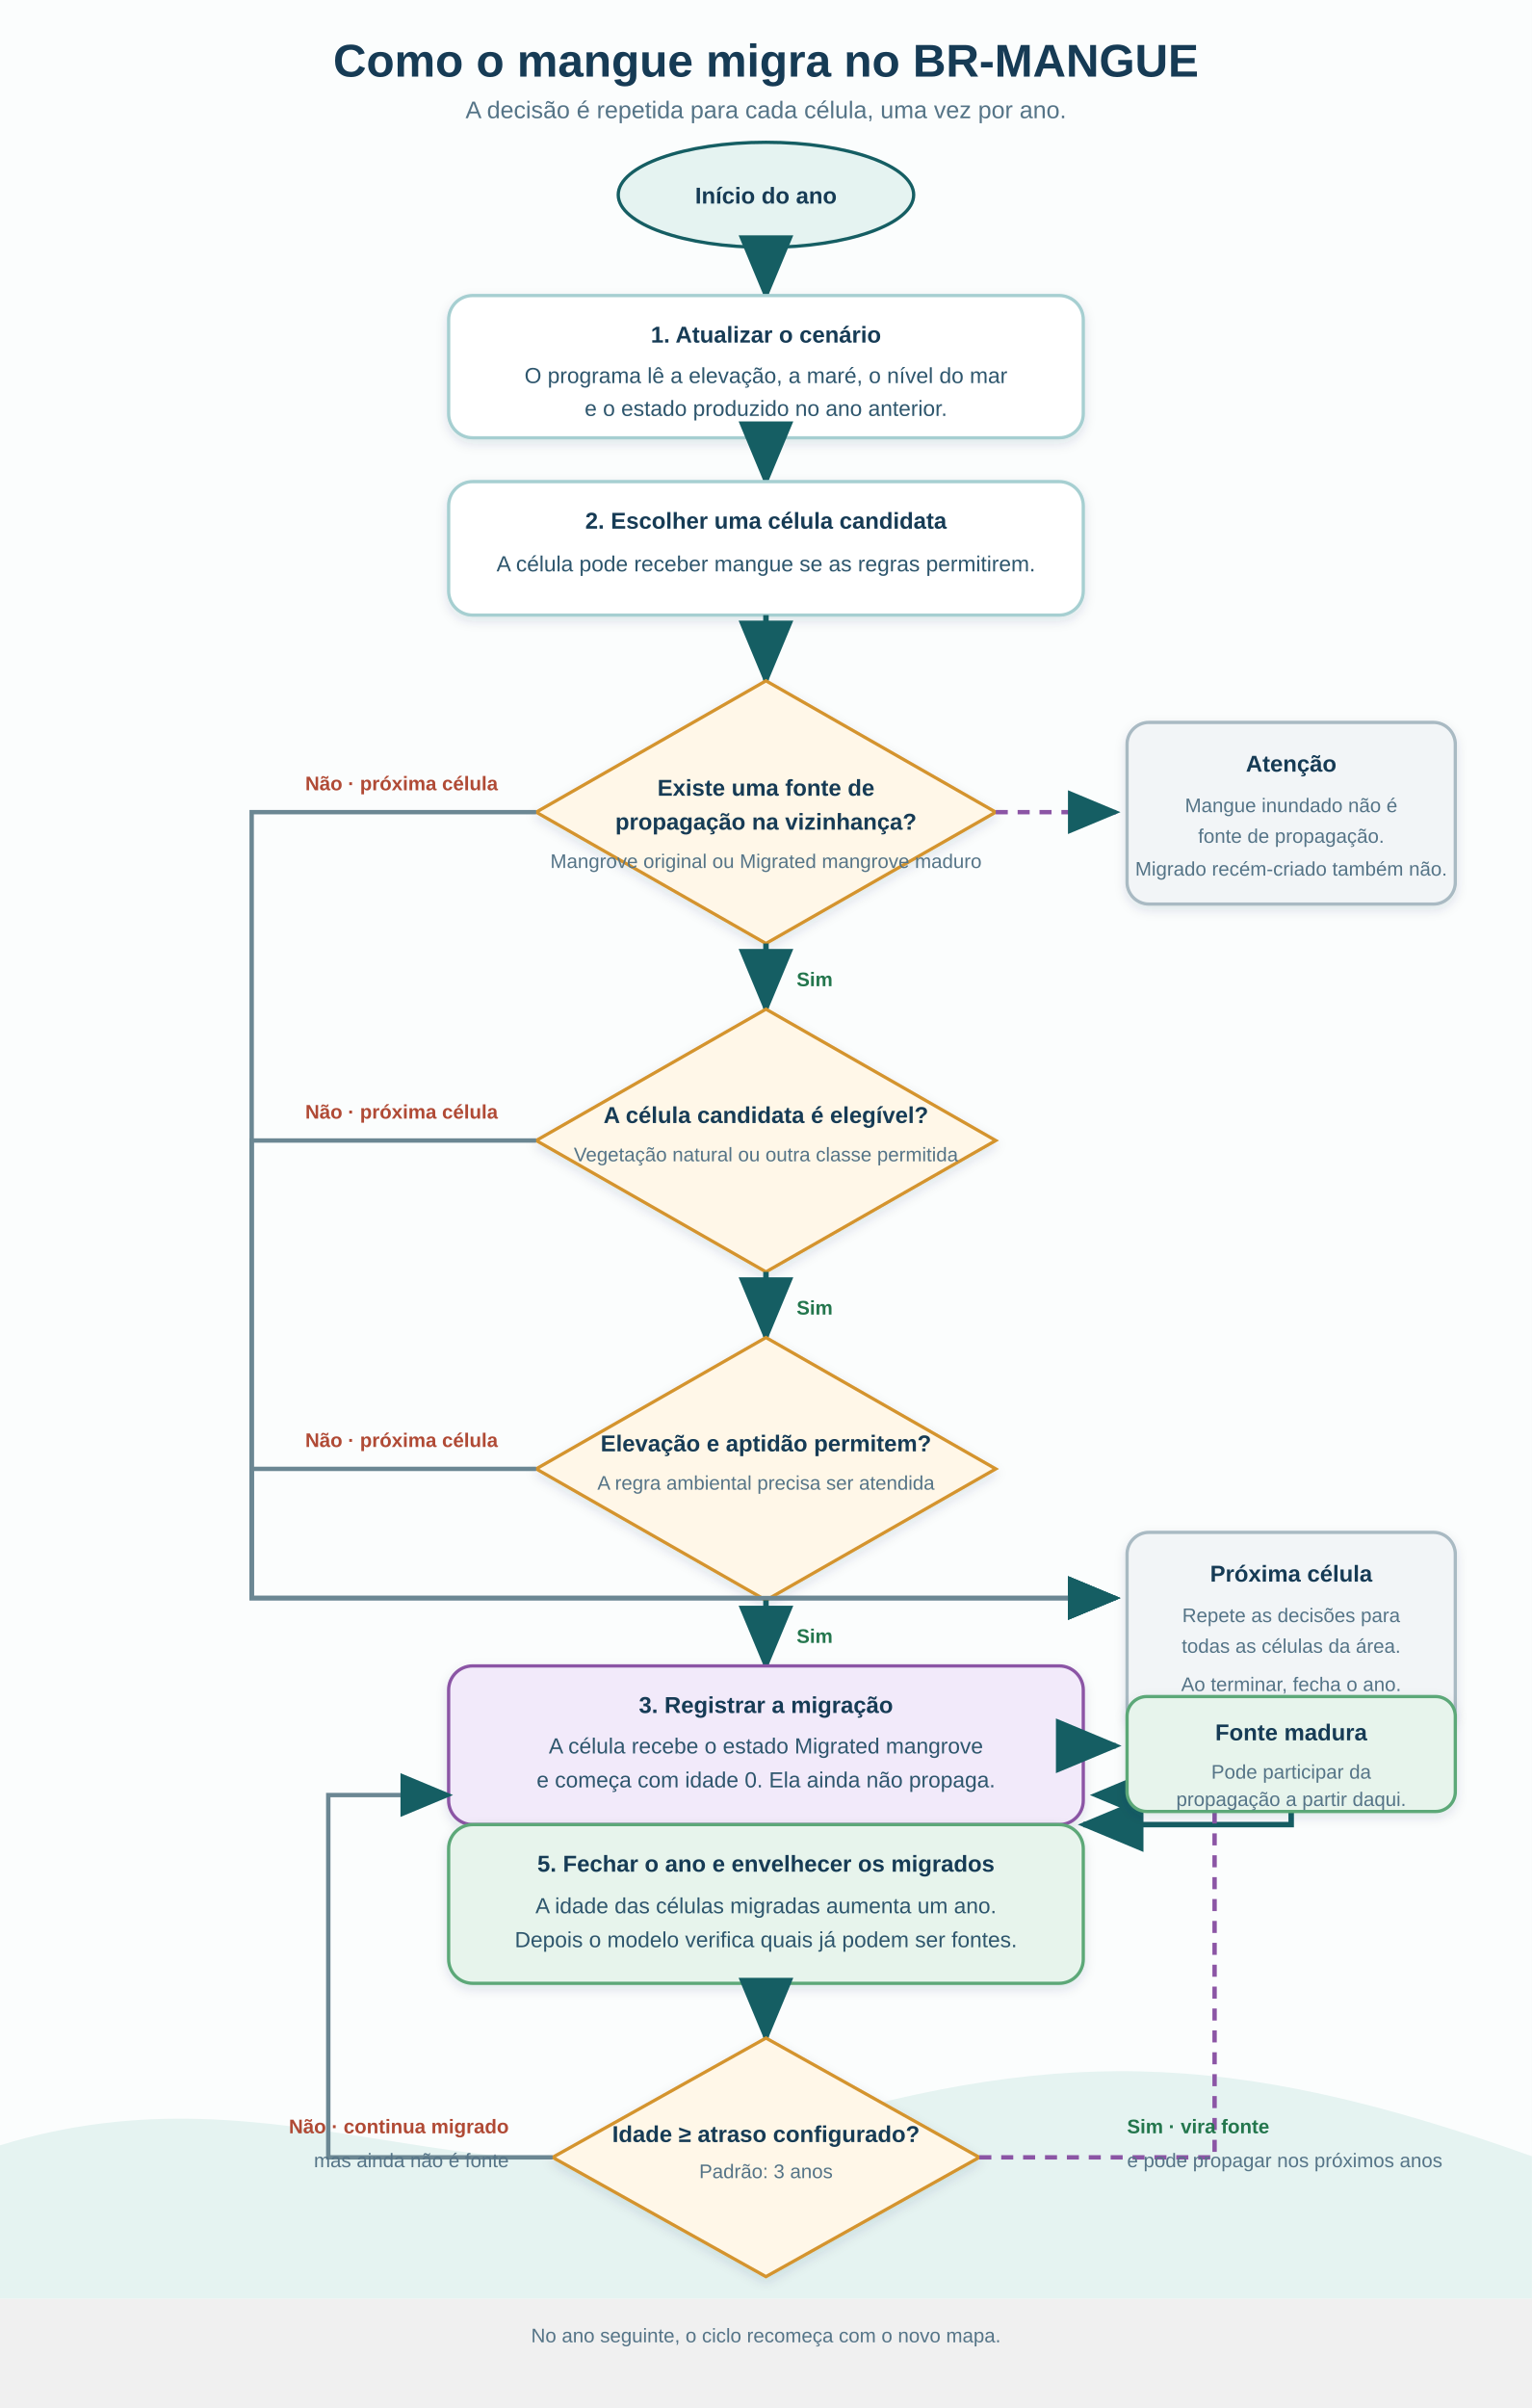
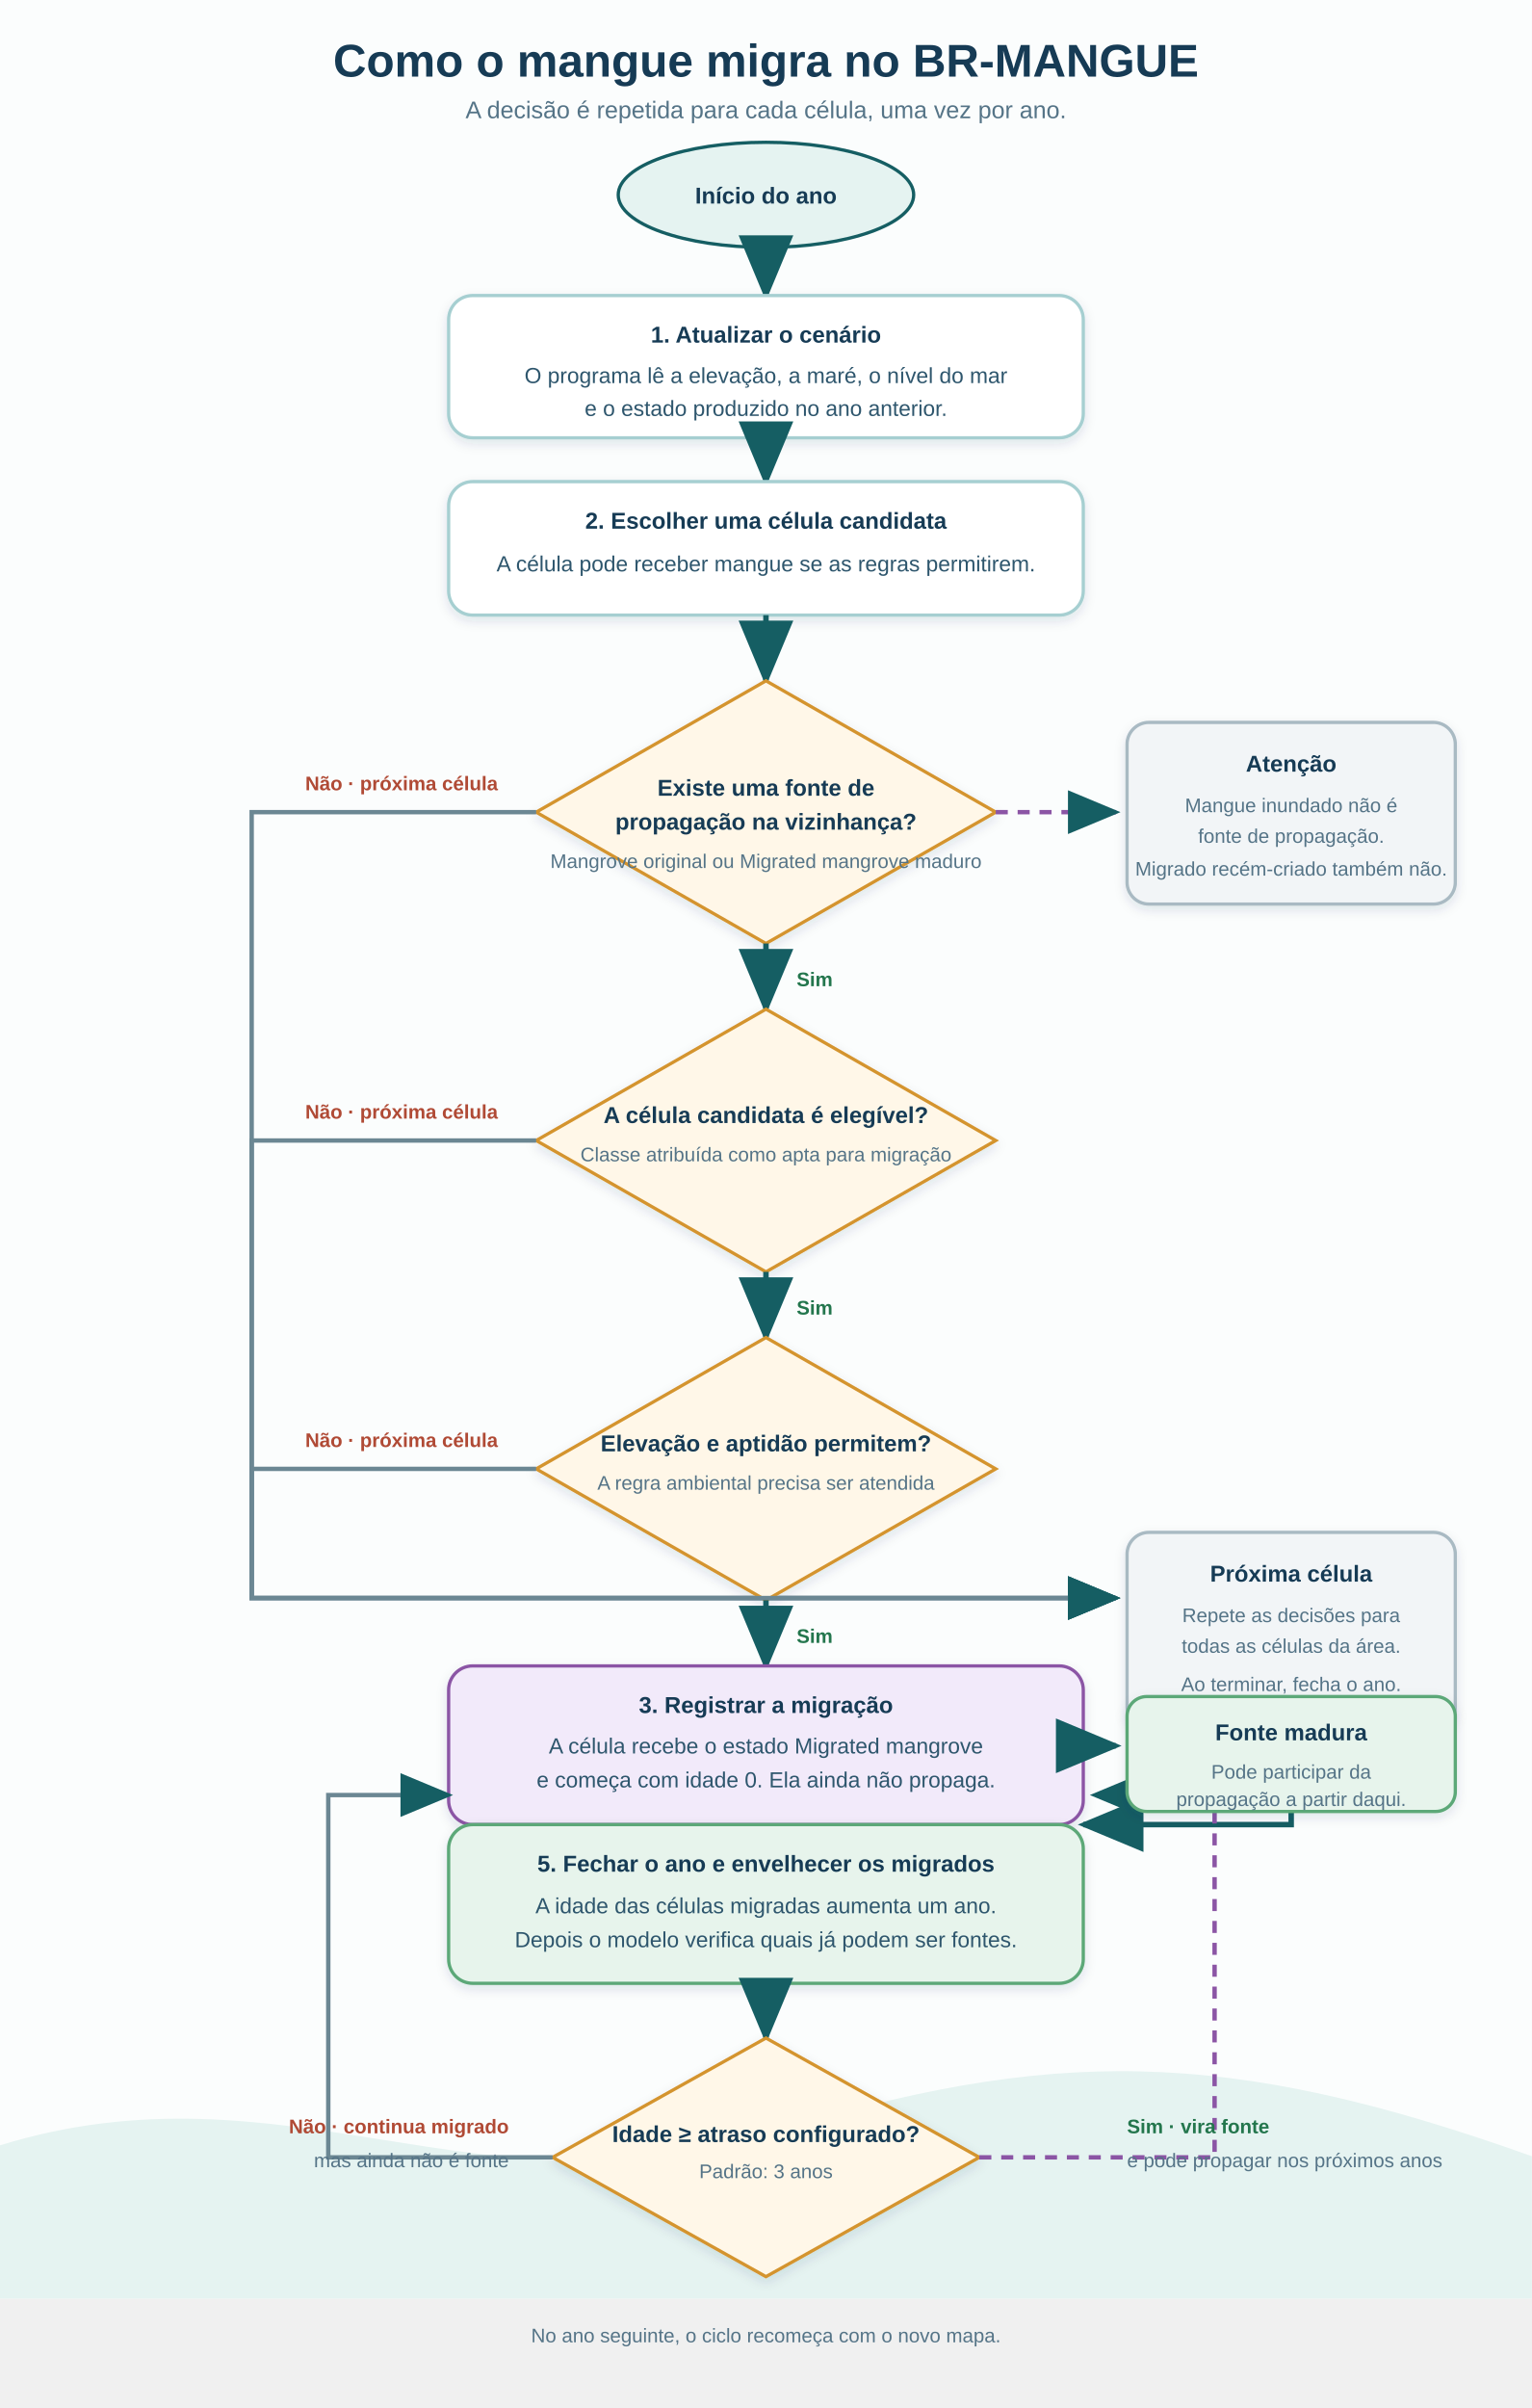
<svg xmlns="http://www.w3.org/2000/svg" width="1400" height="2200" viewBox="0 0 1400 2200" role="img" aria-labelledby="title desc">
  <defs>
    <marker id="arrow" markerWidth="14" markerHeight="14" refX="11" refY="5" orient="auto" markerUnits="strokeWidth">
      <path d="M0,0 L12,5 L0,10 Z" fill="#155e63" />
    </marker>
    <filter id="shadow" x="-20%" y="-20%" width="140%" height="140%">
      <feDropShadow dx="0" dy="4" stdDeviation="5" flood-color="#153b57" flood-opacity=".12" />
    </filter>
    <style>
      .title{font:700 42px Arial,sans-serif;fill:#163b55}
      .subtitle{font:400 22px Arial,sans-serif;fill:#557487}
      .section{font:700 21px Arial,sans-serif;fill:#163b55}
      .body{font:400 20px Arial,sans-serif;fill:#2e566d}
      .small{font:400 18px Arial,sans-serif;fill:#557487}
      .yes{font:700 18px Arial,sans-serif;fill:#23764d}
      .no{font:700 18px Arial,sans-serif;fill:#b04a35}
      .process{fill:#fff;stroke:#a6cfd1;stroke-width:3;filter:url(#shadow)}
      .source{fill:#e7f4ec;stroke:#5ca878;stroke-width:3;filter:url(#shadow)}
      .decision{fill:#fff7e8;stroke:#d4942f;stroke-width:3;filter:url(#shadow)}
      .result{fill:#f2eafa;stroke:#8b55a5;stroke-width:3;filter:url(#shadow)}
      .hold{fill:#f2f5f7;stroke:#a9bac3;stroke-width:3;filter:url(#shadow)}
      .arrow{stroke:#155e63;stroke-width:5;fill:none;marker-end:url(#arrow)}
      .branch{stroke:#6b8793;stroke-width:4;fill:none;marker-end:url(#arrow)}
      .dash{stroke:#8b55a5;stroke-width:4;fill:none;stroke-dasharray:11 9;marker-end:url(#arrow)}
    </style>
  </defs>
  <rect width="1400" height="2100" fill="#fbfdfd" />
  <path d="M0 1960 C260 1880 440 2030 700 1950 S1120 1870 1400 1970 L1400 2100 L0 2100Z" fill="#e5f3f1" />
  <text x="700" y="70" text-anchor="middle" class="title">Como o mangue migra no BR-MANGUE</text>
  <text x="700" y="108" text-anchor="middle" class="subtitle">A decisão é repetida para cada célula, uma vez por ano.</text>
  <ellipse cx="700" cy="178" rx="135" ry="48" fill="#e5f3f1" stroke="#155e63" stroke-width="3" />
  <text x="700" y="186" text-anchor="middle" class="section">Início do ano</text>
  <path d="M700 226 V270" class="arrow" />
  <rect x="410" y="270" width="580" height="130" rx="22" class="process" />
  <text x="700" y="313" text-anchor="middle" class="section">1. Atualizar o cenário</text>
  <text x="700" y="350" text-anchor="middle" class="body">O programa lê a elevação, a maré, o nível do mar</text>
  <text x="700" y="380" text-anchor="middle" class="body">e o estado produzido no ano anterior.</text>
  <path d="M700 400 V440" class="arrow" />
  <rect x="410" y="440" width="580" height="122" rx="22" class="process" />
  <text x="700" y="483" text-anchor="middle" class="section">2. Escolher uma célula candidata</text>
  <text x="700" y="522" text-anchor="middle" class="body">A célula pode receber mangue se as regras permitirem.</text>
  <path d="M700 562 V622" class="arrow" />
  <polygon points="700,622 910,742 700,862 490,742" class="decision" />
  <text x="700" y="727" text-anchor="middle" class="section">Existe uma fonte de</text>
  <text x="700" y="758" text-anchor="middle" class="section">propagação na vizinhança?</text>
  <text x="700" y="793" text-anchor="middle" class="small">Mangrove original ou Migrated mangrove maduro</text>
  <path d="M490 742 H230 V1460 H1020" class="branch" />
  <text x="455" y="722" text-anchor="end" class="no">Não · próxima célula</text>
  <path d="M700 862 V922" class="arrow" />
  <text x="728" y="901" class="yes">Sim</text>
  <rect x="1030" y="660" width="300" height="166" rx="20" class="hold" />
  <text x="1180" y="705" text-anchor="middle" class="section">Atenção</text>
  <text x="1180" y="742" text-anchor="middle" class="small">Mangue inundado não é</text>
  <text x="1180" y="770" text-anchor="middle" class="small">fonte de propagação.</text>
  <text x="1180" y="800" text-anchor="middle" class="small">Migrado recém-criado também não.</text>
  <path d="M910 742 H1020" class="dash" />
  <polygon points="700,922 910,1042 700,1162 490,1042" class="decision" />
  <text x="700" y="1026" text-anchor="middle" class="section">A célula candidata é elegível?</text>
-   <text x="700" y="1061" text-anchor="middle" class="small">Vegetação natural ou outra classe permitida</text>
+   <text x="700" y="1061" text-anchor="middle" class="small">Classe atribuída como apta para migração</text>
  <path d="M490 1042 H230 V1460 H1020" class="branch" />
  <text x="455" y="1022" text-anchor="end" class="no">Não · próxima célula</text>
  <path d="M700 1162 V1222" class="arrow" />
  <text x="728" y="1201" class="yes">Sim</text>
  <polygon points="700,1222 910,1342 700,1462 490,1342" class="decision" />
  <text x="700" y="1326" text-anchor="middle" class="section">Elevação e aptidão permitem?</text>
  <text x="700" y="1361" text-anchor="middle" class="small">A regra ambiental precisa ser atendida</text>
  <path d="M490 1342 H230 V1460 H1020" class="branch" />
  <text x="455" y="1322" text-anchor="end" class="no">Não · próxima célula</text>
  <path d="M700 1462 V1522" class="arrow" />
  <text x="728" y="1501" class="yes">Sim</text>
  <rect x="410" y="1522" width="580" height="145" rx="22" class="result" />
  <text x="700" y="1565" text-anchor="middle" class="section">3. Registrar a migração</text>
  <text x="700" y="1602" text-anchor="middle" class="body">A célula recebe o estado Migrated mangrove</text>
  <text x="700" y="1633" text-anchor="middle" class="body">e começa com idade 0. Ela ainda não propaga.</text>
  <path d="M990 1595 H1020" class="arrow" />
  <rect x="1030" y="1400" width="300" height="180" rx="20" class="hold" />
  <text x="1180" y="1445" text-anchor="middle" class="section">Próxima célula</text>
  <text x="1180" y="1482" text-anchor="middle" class="small">Repete as decisões para</text>
  <text x="1180" y="1510" text-anchor="middle" class="small">todas as células da área.</text>
  <text x="1180" y="1545" text-anchor="middle" class="small">Ao terminar, fecha o ano.</text>
  <path d="M1180 1580 V1667 H990" class="arrow" />
  <rect x="410" y="1667" width="580" height="145" rx="22" class="source" />
  <text x="700" y="1710" text-anchor="middle" class="section">5. Fechar o ano e envelhecer os migrados</text>
  <text x="700" y="1748" text-anchor="middle" class="body">A idade das células migradas aumenta um ano.</text>
  <text x="700" y="1779" text-anchor="middle" class="body">Depois o modelo verifica quais já podem ser fontes.</text>
  <path d="M700 1812 V1862" class="arrow" />
  <polygon points="700,1862 895,1971 700,2080 505,1971" class="decision" />
  <text x="700" y="1957" text-anchor="middle" class="section">Idade ≥ atraso configurado?</text>
  <text x="700" y="1990" text-anchor="middle" class="small">Padrão: 3 anos</text>
  <path d="M895 1971 H1110 V1640 H1000" class="dash" />
  <text x="1030" y="1949" class="yes">Sim · vira fonte</text>
  <text x="1030" y="1980" class="small">e pode propagar nos próximos anos</text>
  <path d="M505 1971 H300 V1640 H410" class="branch" />
  <text x="465" y="1949" text-anchor="end" class="no">Não · continua migrado</text>
  <text x="465" y="1980" text-anchor="end" class="small">mas ainda não é fonte</text>
  <rect x="1030" y="1550" width="300" height="105" rx="18" class="source" />
  <text x="1180" y="1590" text-anchor="middle" class="section">Fonte madura</text>
  <text x="1180" y="1625" text-anchor="middle" class="small">Pode participar da</text>
  <text x="1180" y="1650" text-anchor="middle" class="small">propagação a partir daqui.</text>
  <text x="700" y="2140" text-anchor="middle" class="small">No ano seguinte, o ciclo recomeça com o novo mapa.</text>
</svg>
